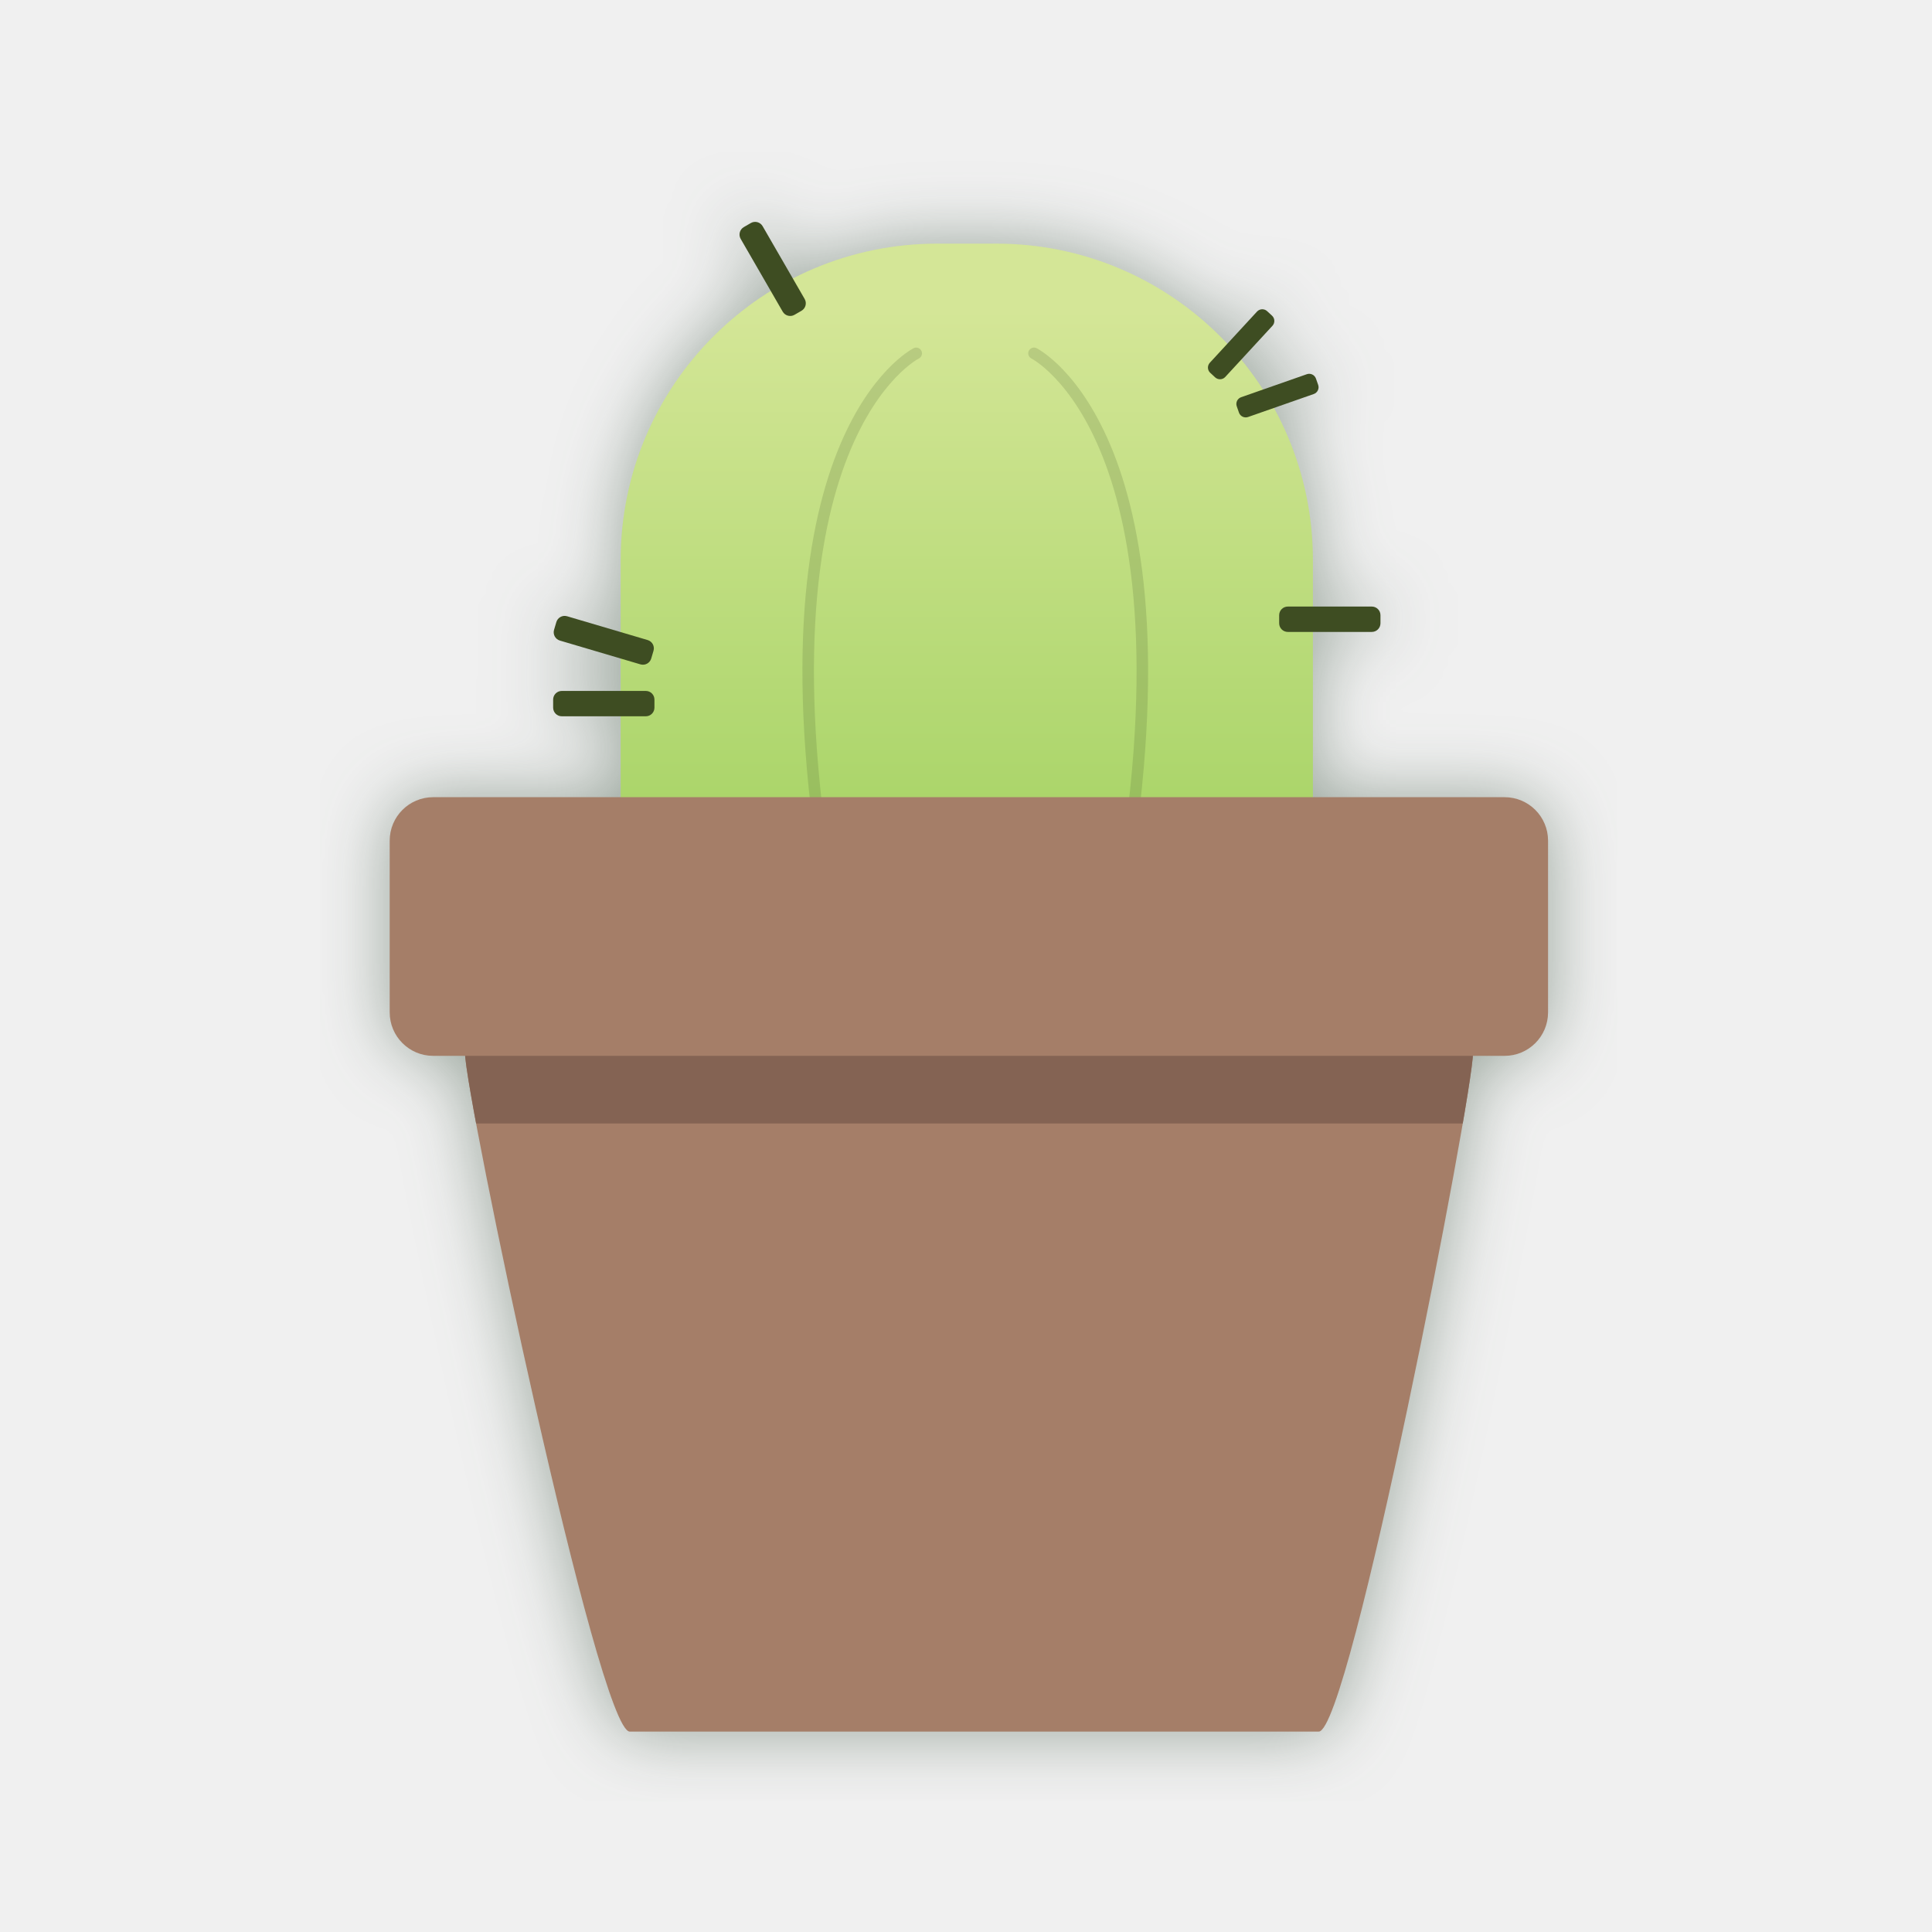
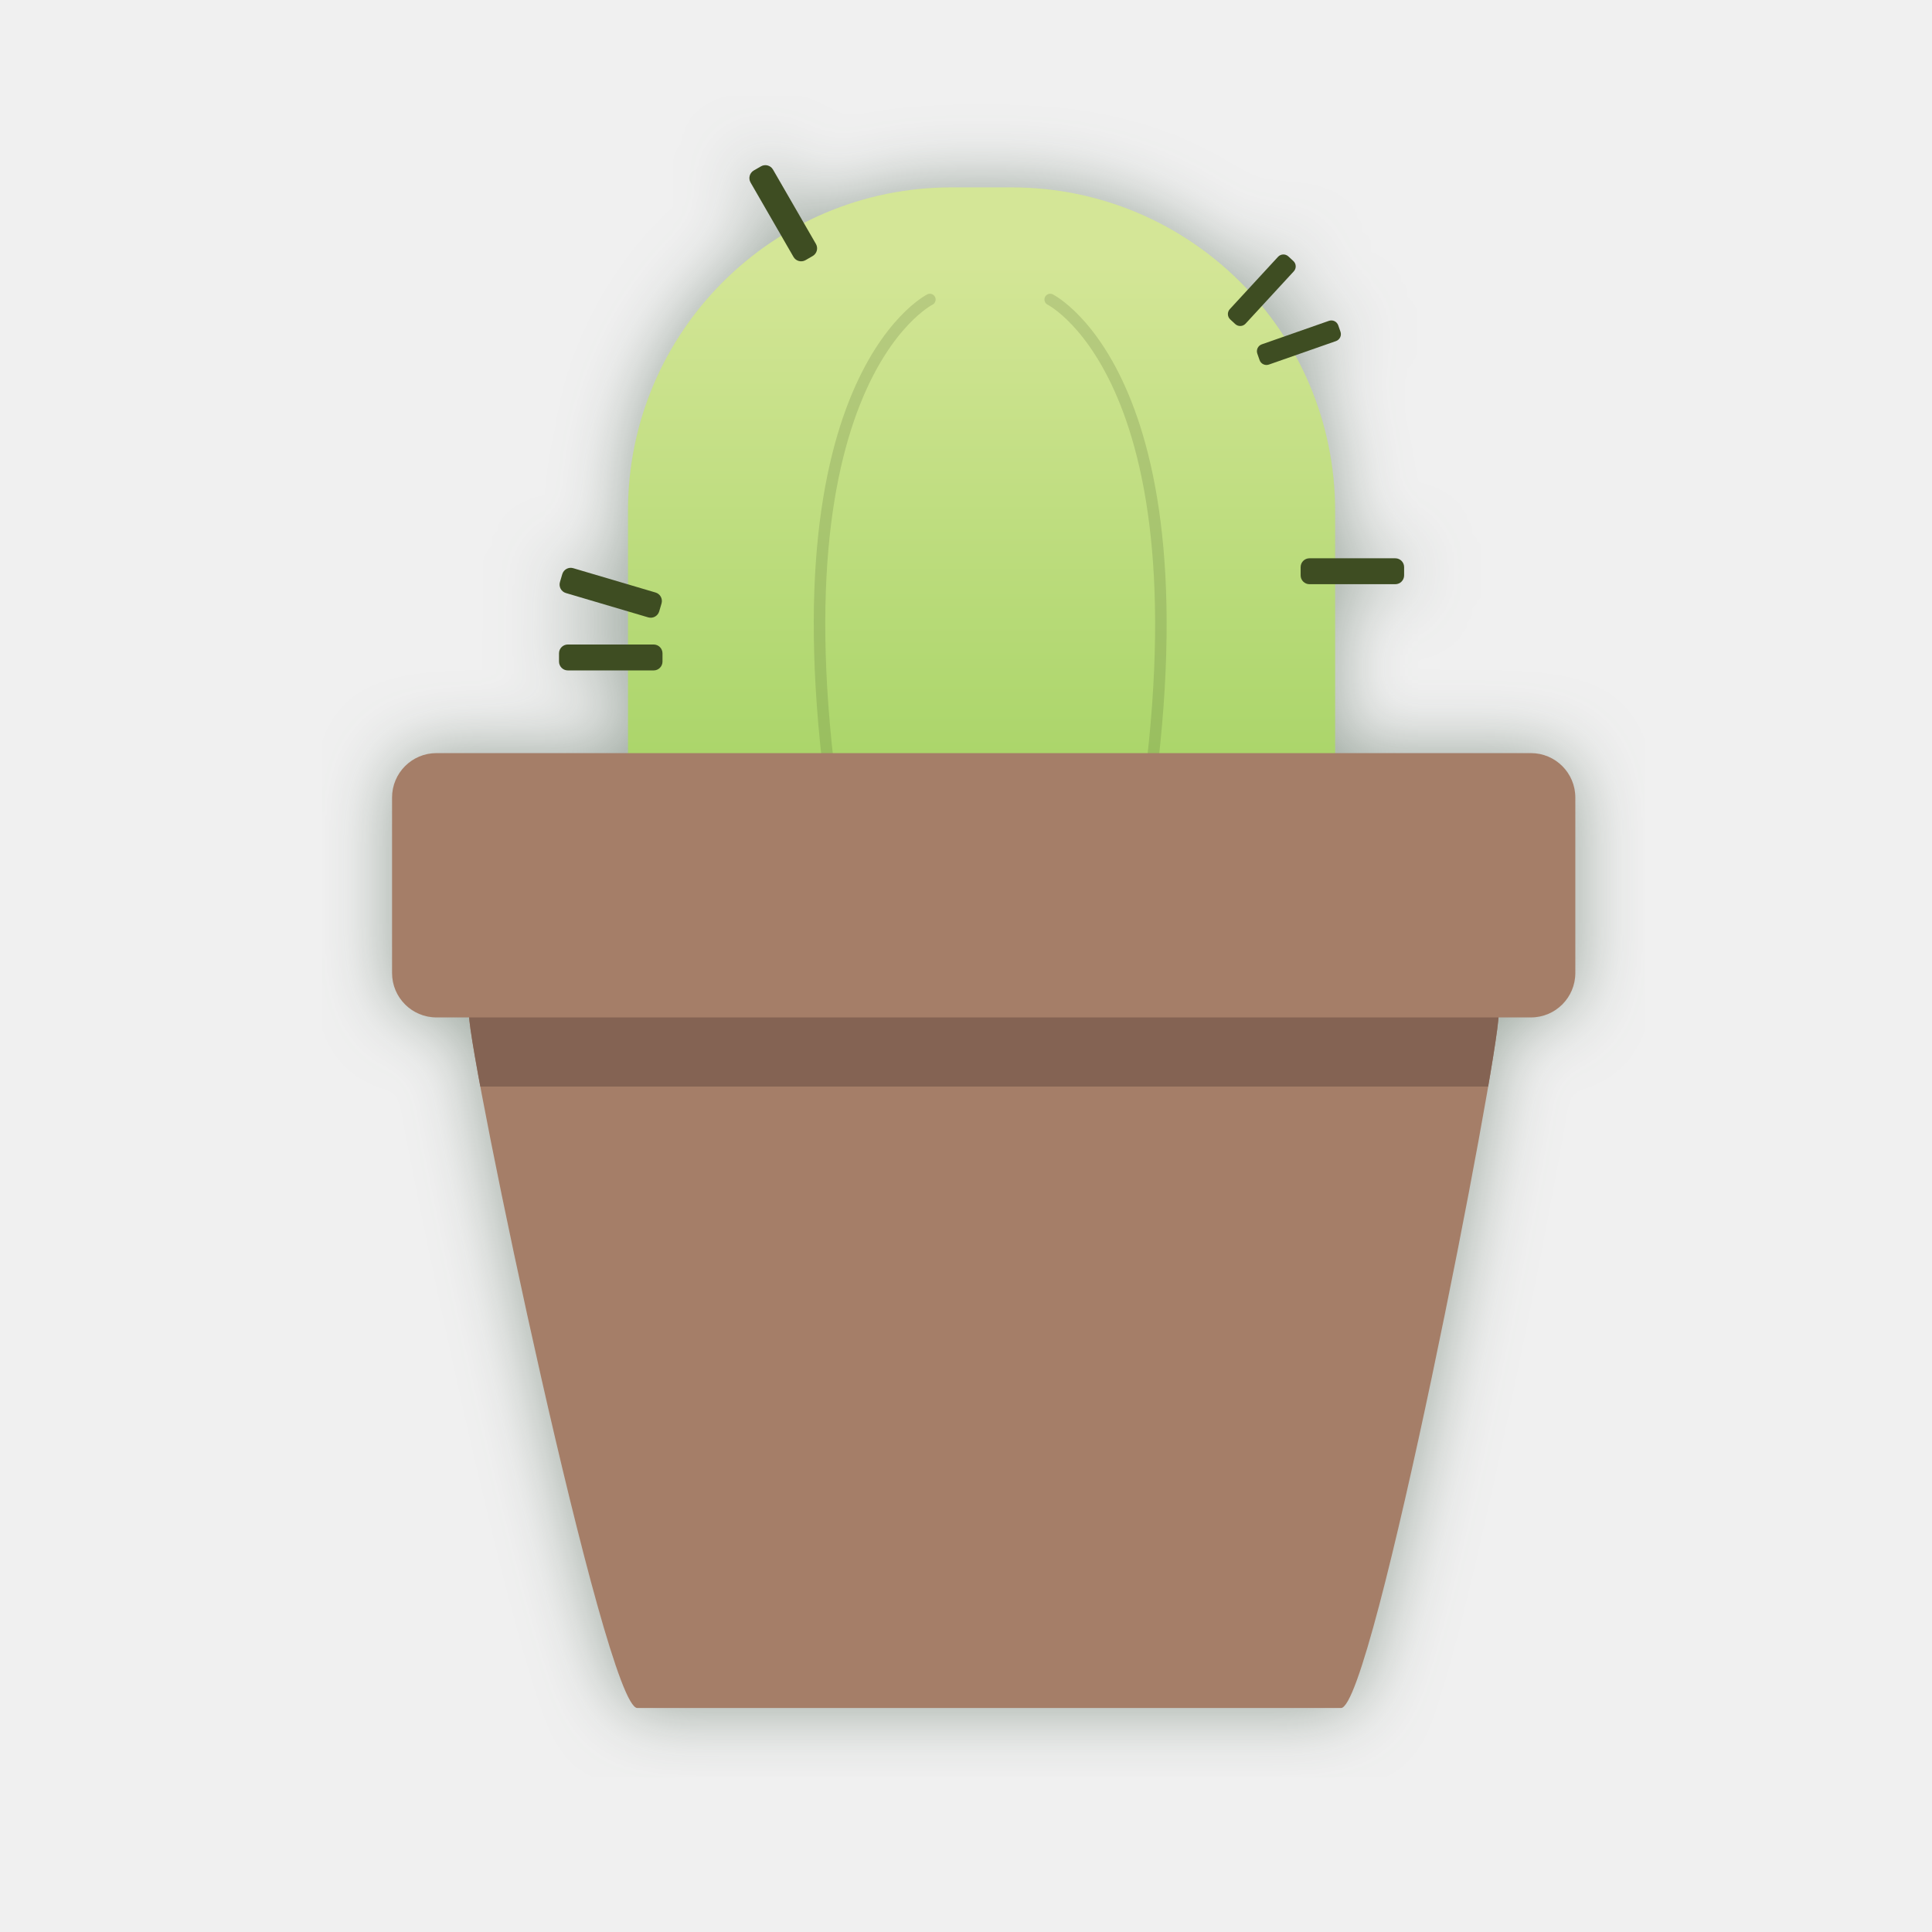
<svg xmlns="http://www.w3.org/2000/svg" width="131" height="131" viewBox="0 0 131 131" fill="none">
  <g filter="url(#filter0_d_165_2)">
-     <path d="M67.555 16.519H63.554C51.697 16.519 42.085 26.13 42.085 37.987V55.727C42.085 67.584 51.697 77.195 63.554 77.195H67.555C79.412 77.195 89.023 67.584 89.023 55.727V37.987C89.023 26.13 79.412 16.519 67.555 16.519Z" fill="url(#paint0_linear_165_2)" />
-     <path d="M43.789 46.849H38.092C37.768 46.849 37.506 47.111 37.506 47.435V47.982C37.506 48.306 37.768 48.568 38.092 48.568H43.789C44.113 48.568 44.375 48.306 44.375 47.982V47.435C44.375 47.111 44.113 46.849 43.789 46.849Z" fill="#3E4D22" />
-     <path d="M93.017 41.128H87.32C86.996 41.128 86.734 41.391 86.734 41.714V42.261C86.734 42.585 86.996 42.848 87.32 42.848H93.017C93.341 42.848 93.603 42.585 93.603 42.261V41.714C93.603 41.391 93.341 41.128 93.017 41.128Z" fill="#3E4D22" />
-     <path d="M43.915 43.399L38.451 41.785C38.141 41.693 37.815 41.87 37.723 42.181L37.568 42.705C37.476 43.016 37.654 43.342 37.964 43.434L43.428 45.048C43.738 45.139 44.064 44.962 44.156 44.652L44.311 44.127C44.403 43.817 44.225 43.491 43.915 43.399Z" fill="#3E4D22" />
-     <path d="M54.56 20.272L51.711 15.338C51.549 15.057 51.191 14.961 50.91 15.123L50.437 15.397C50.156 15.559 50.06 15.917 50.222 16.197L53.071 21.131C53.233 21.412 53.591 21.508 53.871 21.346L54.345 21.072C54.626 20.91 54.721 20.552 54.56 20.272Z" fill="#3E4D22" />
-     <path d="M83.079 25.56L86.279 22.09C86.46 21.893 86.448 21.587 86.251 21.405L85.918 21.098C85.721 20.916 85.415 20.929 85.233 21.126L82.033 24.596C81.852 24.793 81.864 25.099 82.061 25.28L82.394 25.588C82.591 25.769 82.898 25.757 83.079 25.56Z" fill="#3E4D22" />
-     <path d="M84.626 28.275L89.081 26.716C89.334 26.627 89.467 26.351 89.379 26.098L89.229 25.671C89.14 25.418 88.864 25.285 88.611 25.373L84.156 26.933C83.903 27.021 83.77 27.297 83.859 27.55L84.008 27.978C84.097 28.23 84.373 28.363 84.626 28.275Z" fill="#3E4D22" />
-     <path opacity="0.17" d="M62.124 23.959C62.124 23.959 50.675 29.679 56.403 61.737" stroke="#3E4D22" stroke-width="0.782" stroke-miterlimit="10" stroke-linecap="round" />
-     <path opacity="0.17" d="M70.111 23.959C70.111 23.959 81.583 29.679 75.855 61.737" stroke="#3E4D22" stroke-width="0.782" stroke-miterlimit="10" stroke-linecap="round" />
-     <path d="M89.399 117.412H42.703C40.578 117.412 31.528 74.21 31.528 71.38V61.205C31.528 58.368 33.247 56.071 35.373 56.071H96.034C98.16 56.071 99.879 58.368 99.879 61.205V71.38C99.879 74.217 91.532 117.412 89.415 117.412H89.399Z" fill="#A57E68" />
-     <mask id="mask0_165_2" style="mask-type:luminance" maskUnits="userSpaceOnUse" x="31" y="56" width="69" height="62">
-       <path d="M89.399 117.412H42.703C40.578 117.412 31.528 74.21 31.528 71.38V61.205C31.528 58.368 33.247 56.071 35.373 56.071H96.034C98.16 56.071 99.879 58.368 99.879 61.205V71.38C99.879 74.217 91.532 117.412 89.415 117.412H89.399Z" fill="white" />
+     <path d="M68.599 12.705H64.511C52.4 12.705 42.581 22.528 42.581 34.645V52.774C42.581 64.891 52.4 74.713 64.511 74.713H68.599C80.71 74.713 90.529 64.891 90.529 52.774V34.645C90.529 22.528 80.71 12.705 68.599 12.705Z" fill="url(#paint0_linear_165_2)" />
+     <path d="M44.322 43.701H38.502C38.172 43.701 37.904 43.969 37.904 44.3V44.859C37.904 45.19 38.172 45.458 38.502 45.458H44.322C44.653 45.458 44.921 45.19 44.921 44.859V44.3C44.921 43.969 44.653 43.701 44.322 43.701Z" fill="#3E4D22" />
+     <path d="M94.608 37.855H88.789C88.458 37.855 88.19 38.123 88.19 38.454V39.013C88.19 39.344 88.458 39.612 88.789 39.612H94.608C94.939 39.612 95.207 39.344 95.207 39.013V38.454C95.207 38.123 94.939 37.855 94.608 37.855Z" fill="#3E4D22" />
+     <path d="M44.45 40.176L38.869 38.526C38.552 38.432 38.219 38.613 38.125 38.931L37.967 39.467C37.873 39.784 38.054 40.117 38.371 40.211L43.953 41.861C44.27 41.954 44.603 41.773 44.697 41.456L44.855 40.92C44.949 40.602 44.767 40.269 44.45 40.176Z" fill="#3E4D22" />
+     <path d="M55.324 16.541L52.414 11.499C52.249 11.212 51.883 11.114 51.596 11.28L51.112 11.559C50.826 11.724 50.728 12.091 50.893 12.377L53.803 17.419C53.968 17.706 54.334 17.804 54.621 17.639L55.105 17.359C55.391 17.194 55.489 16.827 55.324 16.541Z" fill="#3E4D22" />
+     <path d="M84.457 21.945L87.725 18.399C87.911 18.198 87.898 17.885 87.697 17.699L87.357 17.385C87.156 17.2 86.843 17.213 86.657 17.414L83.389 20.96C83.203 21.161 83.216 21.474 83.417 21.66L83.757 21.974C83.958 22.159 84.271 22.146 84.457 21.945Z" fill="#3E4D22" />
+     <path d="M86.037 24.72L90.588 23.127C90.846 23.036 90.982 22.754 90.892 22.495L90.739 22.058C90.648 21.8 90.366 21.664 90.108 21.755L85.557 23.348C85.299 23.438 85.163 23.721 85.253 23.979L85.406 24.416C85.496 24.674 85.779 24.81 86.037 24.72Z" fill="#3E4D22" />
+     <path opacity="0.17" d="M63.051 20.309C63.051 20.309 51.355 26.155 57.207 58.916" stroke="#3E4D22" stroke-width="0.782" stroke-miterlimit="10" stroke-linecap="round" />
+     <path opacity="0.17" d="M71.21 20.309C71.21 20.309 82.929 26.155 77.078 58.916" stroke="#3E4D22" stroke-width="0.782" stroke-miterlimit="10" stroke-linecap="round" />
+     <path d="M90.912 115.812H43.213C41.041 115.812 31.797 71.662 31.797 68.771V58.373C31.797 55.473 33.553 53.125 35.725 53.125H97.69C99.862 53.125 101.618 55.473 101.618 58.373V68.771C101.618 71.67 93.092 115.812 90.928 115.812H90.912Z" fill="#A57E68" />
+     <mask id="mask0_165_2" style="mask-type:luminance" maskUnits="userSpaceOnUse" x="31" y="53" width="71" height="63">
+       <path d="M90.912 115.812H43.213C41.041 115.812 31.797 71.662 31.797 68.771V58.373C31.797 55.473 33.553 53.125 35.725 53.125H97.69C99.862 53.125 101.618 55.473 101.618 58.373V68.771C101.618 71.67 93.092 115.812 90.928 115.812H90.912Z" fill="white" />
    </mask>
    <g mask="url(#mask0_165_2)">
-       <path d="M104.357 60.088H27.12V76.179H104.357V60.088Z" fill="#846353" />
+       <path d="M106.192 57.23H27.294V73.675H106.192V57.23Z" fill="#846353" />
    </g>
-     <path d="M102.02 54.054H29.371C27.743 54.054 26.424 55.373 26.424 57.001V68.645C26.424 70.272 27.743 71.592 29.371 71.592H102.02C103.647 71.592 104.966 70.272 104.966 68.645V57.001C104.966 55.373 103.647 54.054 102.02 54.054Z" fill="#A57E68" />
+     <path d="M103.805 51.065H29.594C27.931 51.065 26.584 52.413 26.584 54.076V65.976C26.584 67.639 27.931 68.987 29.594 68.987H103.805C105.468 68.987 106.815 67.639 106.815 65.976V54.076C106.815 52.413 105.468 51.065 103.805 51.065Z" fill="#A57E68" />
  </g>
  <defs>
-     <filter id="filter0_d_165_2" x="21.735" y="10.355" width="87.92" height="111.745" filterUnits="userSpaceOnUse" color-interpolation-filters="sRGB">
+     <filter id="filter0_d_165_2" x="21.895" y="6.51" width="89.609" height="113.991" filterUnits="userSpaceOnUse" color-interpolation-filters="sRGB">
      <feFlood flood-opacity="0" result="BackgroundImageFix" />
      <feColorMatrix in="SourceAlpha" type="matrix" values="0 0 0 0 0 0 0 0 0 0 0 0 0 0 0 0 0 0 127 0" result="hardAlpha" />
      <feOffset />
      <feGaussianBlur stdDeviation="2.345" />
      <feColorMatrix type="matrix" values="0 0 0 0 0.263 0 0 0 0 0.357 0 0 0 0 0.282 0 0 0 0.5 0" />
      <feBlend mode="normal" in2="BackgroundImageFix" result="effect1_dropShadow_165_2" />
      <feBlend mode="normal" in="SourceGraphic" in2="effect1_dropShadow_165_2" result="shape" />
    </filter>
-     <linearGradient id="paint0_linear_165_2" x1="65.554" y1="74.491" x2="65.554" y2="20.965" gradientUnits="userSpaceOnUse">
+     <linearGradient id="paint0_linear_165_2" x1="66.555" y1="71.95" x2="66.555" y2="17.25" gradientUnits="userSpaceOnUse">
      <stop stop-color="#92CB4F" />
      <stop offset="0.22" stop-color="#A1D15F" />
      <stop offset="1" stop-color="#D4E697" />
    </linearGradient>
  </defs>
</svg>
